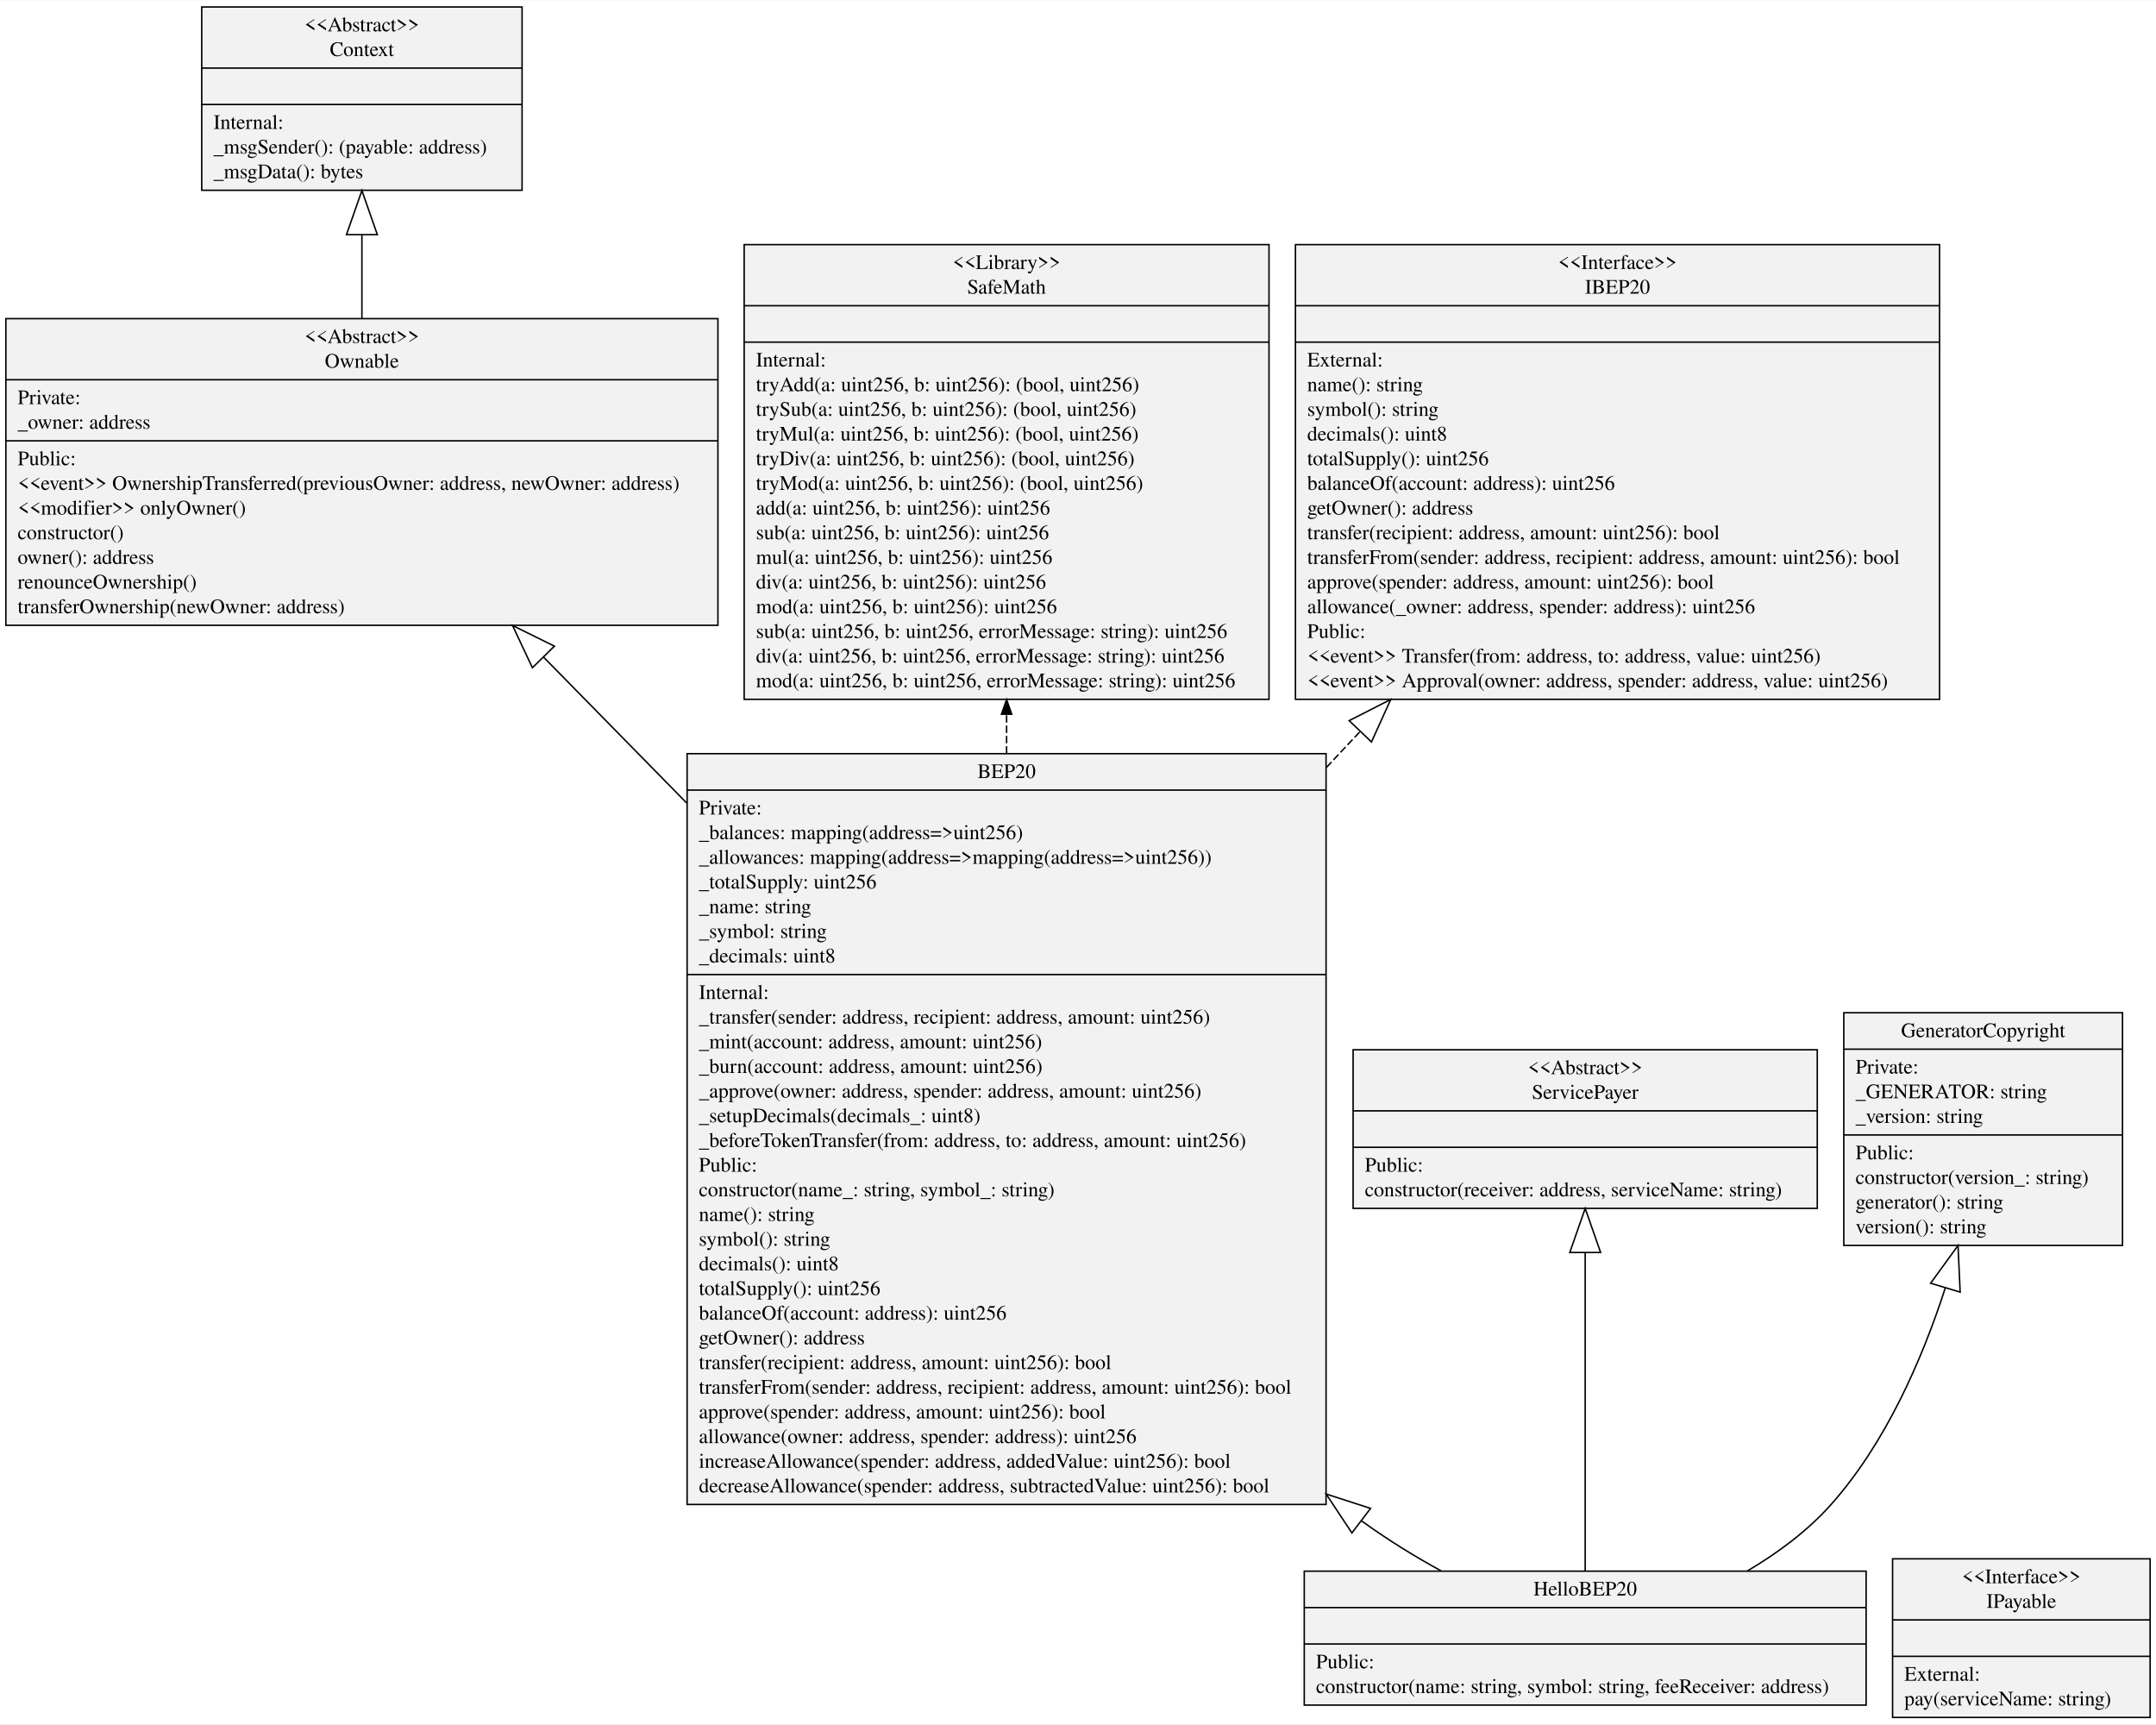
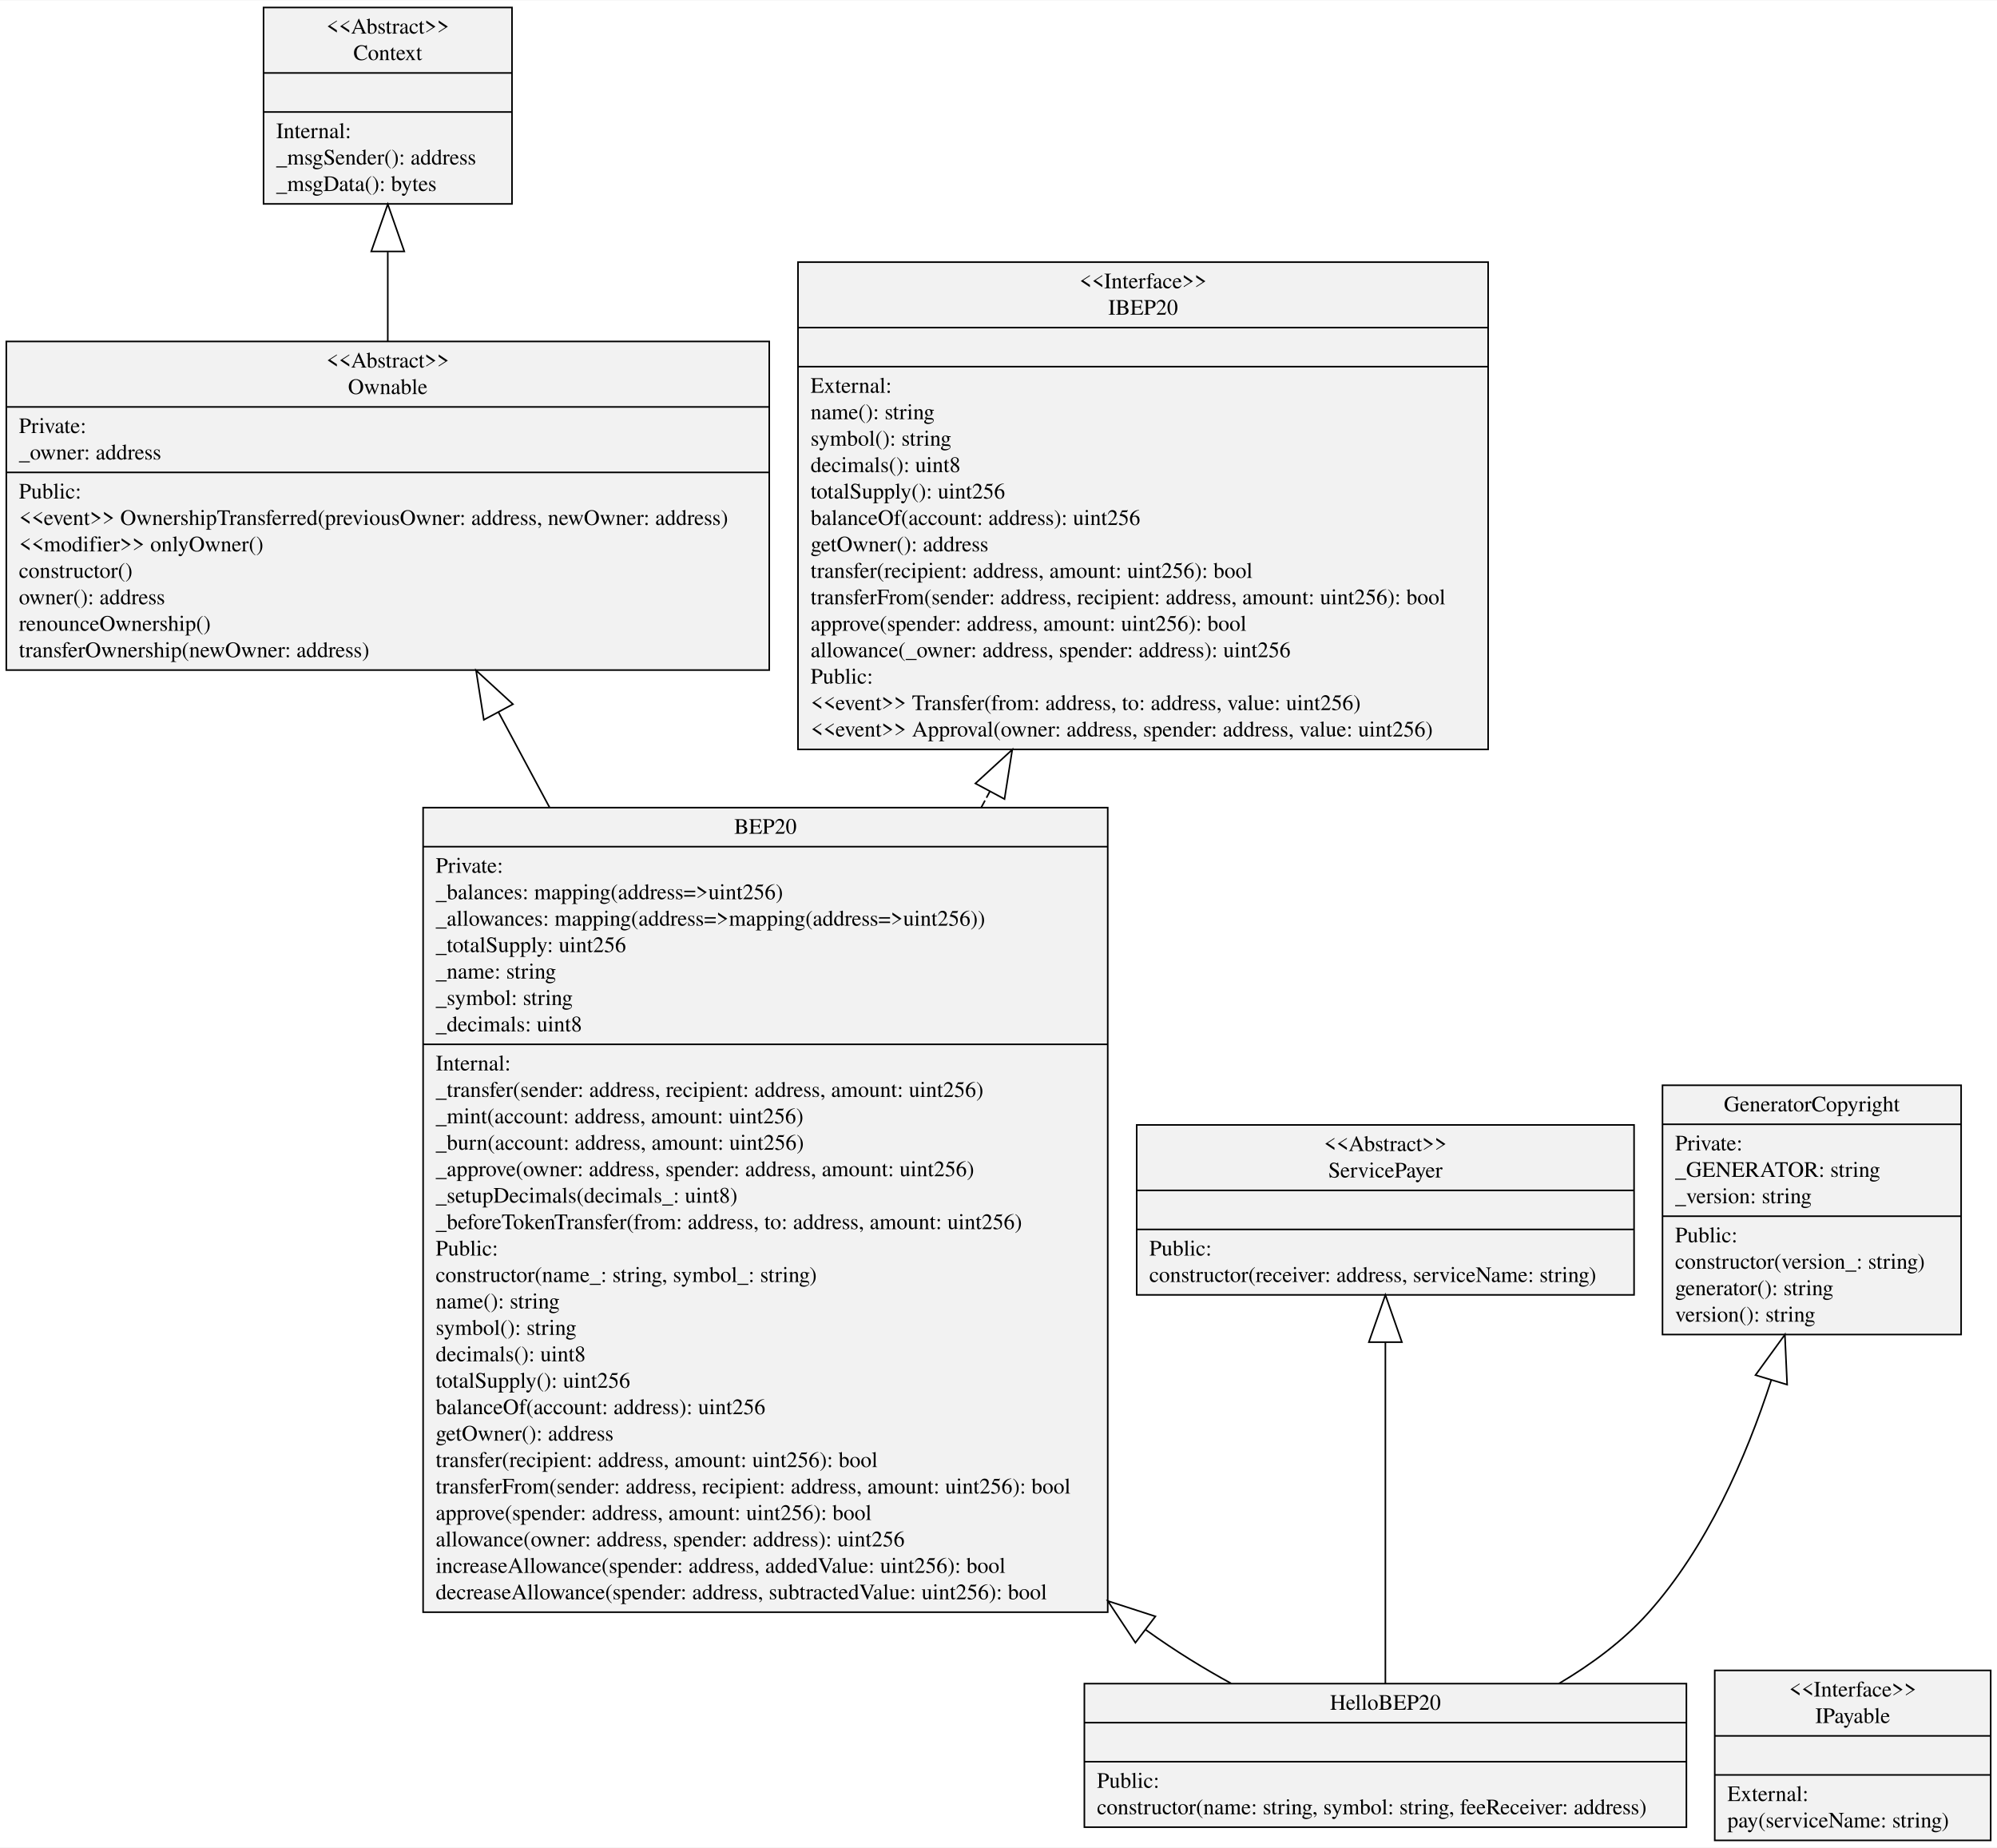
- <svg xmlns="http://www.w3.org/2000/svg" width="1468pt" height="1174pt" viewBox="0.00 0.00 1468.13 1173.60">
+ <svg xmlns="http://www.w3.org/2000/svg" width="1269pt" height="1174pt" viewBox="0.00 0.00 1269.13 1173.60">
  <g id="graph0" class="graph" transform="scale(1 1) rotate(0) translate(4 1169.6)">
-     <polygon fill="#ffffff" stroke="transparent" points="-4,4 -4,-1169.6 1464.126,-1169.6 1464.126,4 -4,4" />
+     <polygon fill="#ffffff" stroke="transparent" points="-4,4 -4,-1169.6 1265.126,-1169.6 1265.126,4 -4,4" />
    <g id="node1" class="node">
-       <polygon fill="#f2f2f2" stroke="#000000" points="133.365,-1040.3 133.365,-1165.1 351.509,-1165.1 351.509,-1040.3 133.365,-1040.3" />
+       <polygon fill="#f2f2f2" stroke="#000000" points="163.488,-1040.3 163.488,-1165.1 321.386,-1165.1 321.386,-1040.3 163.488,-1040.3" />
      <text text-anchor="middle" x="242.437" y="-1148.5" font-family="Times,serif" font-size="14.00" fill="#000000">&lt;&lt;Abstract&gt;&gt;</text>
      <text text-anchor="middle" x="242.437" y="-1131.7" font-family="Times,serif" font-size="14.00" fill="#000000">Context</text>
-       <polyline fill="none" stroke="#000000" points="133.365,-1123.5 351.509,-1123.5 " />
+       <polyline fill="none" stroke="#000000" points="163.488,-1123.5 321.386,-1123.5 " />
      <text text-anchor="middle" x="242.437" y="-1106.9" font-family="Times,serif" font-size="14.00" fill="#000000"> </text>
-       <polyline fill="none" stroke="#000000" points="133.365,-1098.7 351.509,-1098.7 " />
-       <text text-anchor="start" x="141.365" y="-1082.1" font-family="Times,serif" font-size="14.00" fill="#000000">Internal:</text>
-       <text text-anchor="start" x="141.365" y="-1065.3" font-family="Times,serif" font-size="14.00" fill="#000000">    _msgSender(): (payable: address)</text>
-       <text text-anchor="start" x="141.365" y="-1048.5" font-family="Times,serif" font-size="14.00" fill="#000000">    _msgData(): bytes</text>
+       <polyline fill="none" stroke="#000000" points="163.488,-1098.7 321.386,-1098.7 " />
+       <text text-anchor="start" x="171.488" y="-1082.1" font-family="Times,serif" font-size="14.00" fill="#000000">Internal:</text>
+       <text text-anchor="start" x="171.488" y="-1065.3" font-family="Times,serif" font-size="14.00" fill="#000000">    _msgSender(): address</text>
+       <text text-anchor="start" x="171.488" y="-1048.5" font-family="Times,serif" font-size="14.00" fill="#000000">    _msgData(): bytes</text>
    </g>
    <g id="node2" class="node">
      <polygon fill="#f2f2f2" stroke="#000000" points="0,-744.1 0,-952.9 484.874,-952.9 484.874,-744.1 0,-744.1" />
      <text text-anchor="middle" x="242.437" y="-936.3" font-family="Times,serif" font-size="14.00" fill="#000000">&lt;&lt;Abstract&gt;&gt;</text>
      <text text-anchor="middle" x="242.437" y="-919.5" font-family="Times,serif" font-size="14.00" fill="#000000">Ownable</text>
      <polyline fill="none" stroke="#000000" points="0,-911.3 484.874,-911.3 " />
      <text text-anchor="start" x="8" y="-894.7" font-family="Times,serif" font-size="14.00" fill="#000000">Private:</text>
      <text text-anchor="start" x="8" y="-877.9" font-family="Times,serif" font-size="14.00" fill="#000000">   _owner: address</text>
      <polyline fill="none" stroke="#000000" points="0,-869.7 484.874,-869.7 " />
      <text text-anchor="start" x="8" y="-853.1" font-family="Times,serif" font-size="14.00" fill="#000000">Public:</text>
      <text text-anchor="start" x="8" y="-836.3" font-family="Times,serif" font-size="14.00" fill="#000000">    &lt;&lt;event&gt;&gt; OwnershipTransferred(previousOwner: address, newOwner: address)</text>
      <text text-anchor="start" x="8" y="-819.5" font-family="Times,serif" font-size="14.00" fill="#000000">    &lt;&lt;modifier&gt;&gt; onlyOwner()</text>
      <text text-anchor="start" x="8" y="-802.7" font-family="Times,serif" font-size="14.00" fill="#000000">    constructor()</text>
      <text text-anchor="start" x="8" y="-785.9" font-family="Times,serif" font-size="14.00" fill="#000000">    owner(): address</text>
      <text text-anchor="start" x="8" y="-769.1" font-family="Times,serif" font-size="14.00" fill="#000000">    renounceOwnership()</text>
      <text text-anchor="start" x="8" y="-752.3" font-family="Times,serif" font-size="14.00" fill="#000000">    transferOwnership(newOwner: address)</text>
    </g>
    <g id="edge1" class="edge">
      <path fill="none" stroke="#000000" d="M242.437,-952.993C242.437,-971.827 242.437,-991.344 242.437,-1009.819" />
      <polygon fill="none" stroke="#000000" points="231.937,-1010.104 242.437,-1040.103 252.937,-1010.104 231.937,-1010.104" />
    </g>
    <g id="node3" class="node">
-       <polygon fill="#f2f2f2" stroke="#000000" points="502.741,-693.7 502.741,-1003.3 860.133,-1003.3 860.133,-693.7 502.741,-693.7" />
-       <text text-anchor="middle" x="681.437" y="-986.7" font-family="Times,serif" font-size="14.00" fill="#000000">&lt;&lt;Library&gt;&gt;</text>
-       <text text-anchor="middle" x="681.437" y="-969.9" font-family="Times,serif" font-size="14.00" fill="#000000">SafeMath</text>
-       <polyline fill="none" stroke="#000000" points="502.741,-961.7 860.133,-961.7 " />
-       <text text-anchor="middle" x="681.437" y="-945.1" font-family="Times,serif" font-size="14.00" fill="#000000"> </text>
-       <polyline fill="none" stroke="#000000" points="502.741,-936.9 860.133,-936.9 " />
-       <text text-anchor="start" x="510.741" y="-920.3" font-family="Times,serif" font-size="14.00" fill="#000000">Internal:</text>
-       <text text-anchor="start" x="510.741" y="-903.5" font-family="Times,serif" font-size="14.00" fill="#000000">    tryAdd(a: uint256, b: uint256): (bool, uint256)</text>
-       <text text-anchor="start" x="510.741" y="-886.7" font-family="Times,serif" font-size="14.00" fill="#000000">    trySub(a: uint256, b: uint256): (bool, uint256)</text>
-       <text text-anchor="start" x="510.741" y="-869.9" font-family="Times,serif" font-size="14.00" fill="#000000">    tryMul(a: uint256, b: uint256): (bool, uint256)</text>
-       <text text-anchor="start" x="510.741" y="-853.1" font-family="Times,serif" font-size="14.00" fill="#000000">    tryDiv(a: uint256, b: uint256): (bool, uint256)</text>
-       <text text-anchor="start" x="510.741" y="-836.3" font-family="Times,serif" font-size="14.00" fill="#000000">    tryMod(a: uint256, b: uint256): (bool, uint256)</text>
-       <text text-anchor="start" x="510.741" y="-819.5" font-family="Times,serif" font-size="14.00" fill="#000000">    add(a: uint256, b: uint256): uint256</text>
-       <text text-anchor="start" x="510.741" y="-802.7" font-family="Times,serif" font-size="14.00" fill="#000000">    sub(a: uint256, b: uint256): uint256</text>
-       <text text-anchor="start" x="510.741" y="-785.9" font-family="Times,serif" font-size="14.00" fill="#000000">    mul(a: uint256, b: uint256): uint256</text>
-       <text text-anchor="start" x="510.741" y="-769.1" font-family="Times,serif" font-size="14.00" fill="#000000">    div(a: uint256, b: uint256): uint256</text>
-       <text text-anchor="start" x="510.741" y="-752.3" font-family="Times,serif" font-size="14.00" fill="#000000">    mod(a: uint256, b: uint256): uint256</text>
-       <text text-anchor="start" x="510.741" y="-735.5" font-family="Times,serif" font-size="14.00" fill="#000000">    sub(a: uint256, b: uint256, errorMessage: string): uint256</text>
-       <text text-anchor="start" x="510.741" y="-718.7" font-family="Times,serif" font-size="14.00" fill="#000000">    div(a: uint256, b: uint256, errorMessage: string): uint256</text>
-       <text text-anchor="start" x="510.741" y="-701.9" font-family="Times,serif" font-size="14.00" fill="#000000">    mod(a: uint256, b: uint256, errorMessage: string): uint256</text>
+       <polygon fill="#f2f2f2" stroke="#000000" points="503.137,-693.7 503.137,-1003.3 941.737,-1003.3 941.737,-693.7 503.137,-693.7" />
+       <text text-anchor="middle" x="722.437" y="-986.7" font-family="Times,serif" font-size="14.00" fill="#000000">&lt;&lt;Interface&gt;&gt;</text>
+       <text text-anchor="middle" x="722.437" y="-969.9" font-family="Times,serif" font-size="14.00" fill="#000000">IBEP20</text>
+       <polyline fill="none" stroke="#000000" points="503.137,-961.7 941.737,-961.7 " />
+       <text text-anchor="middle" x="722.437" y="-945.1" font-family="Times,serif" font-size="14.00" fill="#000000"> </text>
+       <polyline fill="none" stroke="#000000" points="503.137,-936.9 941.737,-936.9 " />
+       <text text-anchor="start" x="511.137" y="-920.3" font-family="Times,serif" font-size="14.00" fill="#000000">External:</text>
+       <text text-anchor="start" x="511.137" y="-903.5" font-family="Times,serif" font-size="14.00" fill="#000000">     name(): string</text>
+       <text text-anchor="start" x="511.137" y="-886.7" font-family="Times,serif" font-size="14.00" fill="#000000">     symbol(): string</text>
+       <text text-anchor="start" x="511.137" y="-869.9" font-family="Times,serif" font-size="14.00" fill="#000000">     decimals(): uint8</text>
+       <text text-anchor="start" x="511.137" y="-853.1" font-family="Times,serif" font-size="14.00" fill="#000000">     totalSupply(): uint256</text>
+       <text text-anchor="start" x="511.137" y="-836.3" font-family="Times,serif" font-size="14.00" fill="#000000">     balanceOf(account: address): uint256</text>
+       <text text-anchor="start" x="511.137" y="-819.5" font-family="Times,serif" font-size="14.00" fill="#000000">     getOwner(): address</text>
+       <text text-anchor="start" x="511.137" y="-802.7" font-family="Times,serif" font-size="14.00" fill="#000000">     transfer(recipient: address, amount: uint256): bool</text>
+       <text text-anchor="start" x="511.137" y="-785.9" font-family="Times,serif" font-size="14.00" fill="#000000">     transferFrom(sender: address, recipient: address, amount: uint256): bool</text>
+       <text text-anchor="start" x="511.137" y="-769.1" font-family="Times,serif" font-size="14.00" fill="#000000">     approve(spender: address, amount: uint256): bool</text>
+       <text text-anchor="start" x="511.137" y="-752.3" font-family="Times,serif" font-size="14.00" fill="#000000">     allowance(_owner: address, spender: address): uint256</text>
+       <text text-anchor="start" x="511.137" y="-735.5" font-family="Times,serif" font-size="14.00" fill="#000000">Public:</text>
+       <text text-anchor="start" x="511.137" y="-718.7" font-family="Times,serif" font-size="14.00" fill="#000000">    &lt;&lt;event&gt;&gt; Transfer(from: address, to: address, value: uint256)</text>
+       <text text-anchor="start" x="511.137" y="-701.9" font-family="Times,serif" font-size="14.00" fill="#000000">    &lt;&lt;event&gt;&gt; Approval(owner: address, spender: address, value: uint256)</text>
    </g>
    <g id="node4" class="node">
-       <polygon fill="#f2f2f2" stroke="#000000" points="878.137,-693.7 878.137,-1003.3 1316.737,-1003.3 1316.737,-693.7 878.137,-693.7" />
-       <text text-anchor="middle" x="1097.437" y="-986.7" font-family="Times,serif" font-size="14.00" fill="#000000">&lt;&lt;Interface&gt;&gt;</text>
-       <text text-anchor="middle" x="1097.437" y="-969.9" font-family="Times,serif" font-size="14.00" fill="#000000">IBEP20</text>
-       <polyline fill="none" stroke="#000000" points="878.137,-961.7 1316.737,-961.7 " />
-       <text text-anchor="middle" x="1097.437" y="-945.1" font-family="Times,serif" font-size="14.00" fill="#000000"> </text>
-       <polyline fill="none" stroke="#000000" points="878.137,-936.9 1316.737,-936.9 " />
-       <text text-anchor="start" x="886.137" y="-920.3" font-family="Times,serif" font-size="14.00" fill="#000000">External:</text>
-       <text text-anchor="start" x="886.137" y="-903.5" font-family="Times,serif" font-size="14.00" fill="#000000">     name(): string</text>
-       <text text-anchor="start" x="886.137" y="-886.7" font-family="Times,serif" font-size="14.00" fill="#000000">     symbol(): string</text>
-       <text text-anchor="start" x="886.137" y="-869.9" font-family="Times,serif" font-size="14.00" fill="#000000">     decimals(): uint8</text>
-       <text text-anchor="start" x="886.137" y="-853.1" font-family="Times,serif" font-size="14.00" fill="#000000">     totalSupply(): uint256</text>
-       <text text-anchor="start" x="886.137" y="-836.3" font-family="Times,serif" font-size="14.00" fill="#000000">     balanceOf(account: address): uint256</text>
-       <text text-anchor="start" x="886.137" y="-819.5" font-family="Times,serif" font-size="14.00" fill="#000000">     getOwner(): address</text>
-       <text text-anchor="start" x="886.137" y="-802.7" font-family="Times,serif" font-size="14.00" fill="#000000">     transfer(recipient: address, amount: uint256): bool</text>
-       <text text-anchor="start" x="886.137" y="-785.9" font-family="Times,serif" font-size="14.00" fill="#000000">     transferFrom(sender: address, recipient: address, amount: uint256): bool</text>
-       <text text-anchor="start" x="886.137" y="-769.1" font-family="Times,serif" font-size="14.00" fill="#000000">     approve(spender: address, amount: uint256): bool</text>
-       <text text-anchor="start" x="886.137" y="-752.3" font-family="Times,serif" font-size="14.00" fill="#000000">     allowance(_owner: address, spender: address): uint256</text>
-       <text text-anchor="start" x="886.137" y="-735.5" font-family="Times,serif" font-size="14.00" fill="#000000">Public:</text>
-       <text text-anchor="start" x="886.137" y="-718.7" font-family="Times,serif" font-size="14.00" fill="#000000">    &lt;&lt;event&gt;&gt; Transfer(from: address, to: address, value: uint256)</text>
-       <text text-anchor="start" x="886.137" y="-701.9" font-family="Times,serif" font-size="14.00" fill="#000000">    &lt;&lt;event&gt;&gt; Approval(owner: address, spender: address, value: uint256)</text>
+       <polygon fill="#f2f2f2" stroke="#000000" points="264.887,-145.5 264.887,-656.7 699.987,-656.7 699.987,-145.5 264.887,-145.5" />
+       <text text-anchor="middle" x="482.437" y="-640.1" font-family="Times,serif" font-size="14.00" fill="#000000">BEP20</text>
+       <polyline fill="none" stroke="#000000" points="264.887,-631.9 699.987,-631.9 " />
+       <text text-anchor="start" x="272.887" y="-615.3" font-family="Times,serif" font-size="14.00" fill="#000000">Private:</text>
+       <text text-anchor="start" x="272.887" y="-598.5" font-family="Times,serif" font-size="14.00" fill="#000000">   _balances: mapping(address=&gt;uint256)</text>
+       <text text-anchor="start" x="272.887" y="-581.7" font-family="Times,serif" font-size="14.00" fill="#000000">   _allowances: mapping(address=&gt;mapping(address=&gt;uint256))</text>
+       <text text-anchor="start" x="272.887" y="-564.9" font-family="Times,serif" font-size="14.00" fill="#000000">   _totalSupply: uint256</text>
+       <text text-anchor="start" x="272.887" y="-548.1" font-family="Times,serif" font-size="14.00" fill="#000000">   _name: string</text>
+       <text text-anchor="start" x="272.887" y="-531.3" font-family="Times,serif" font-size="14.00" fill="#000000">   _symbol: string</text>
+       <text text-anchor="start" x="272.887" y="-514.5" font-family="Times,serif" font-size="14.00" fill="#000000">   _decimals: uint8</text>
+       <polyline fill="none" stroke="#000000" points="264.887,-506.3 699.987,-506.3 " />
+       <text text-anchor="start" x="272.887" y="-489.7" font-family="Times,serif" font-size="14.00" fill="#000000">Internal:</text>
+       <text text-anchor="start" x="272.887" y="-472.9" font-family="Times,serif" font-size="14.00" fill="#000000">    _transfer(sender: address, recipient: address, amount: uint256)</text>
+       <text text-anchor="start" x="272.887" y="-456.1" font-family="Times,serif" font-size="14.00" fill="#000000">    _mint(account: address, amount: uint256)</text>
+       <text text-anchor="start" x="272.887" y="-439.3" font-family="Times,serif" font-size="14.00" fill="#000000">    _burn(account: address, amount: uint256)</text>
+       <text text-anchor="start" x="272.887" y="-422.5" font-family="Times,serif" font-size="14.00" fill="#000000">    _approve(owner: address, spender: address, amount: uint256)</text>
+       <text text-anchor="start" x="272.887" y="-405.7" font-family="Times,serif" font-size="14.00" fill="#000000">    _setupDecimals(decimals_: uint8)</text>
+       <text text-anchor="start" x="272.887" y="-388.9" font-family="Times,serif" font-size="14.00" fill="#000000">    _beforeTokenTransfer(from: address, to: address, amount: uint256)</text>
+       <text text-anchor="start" x="272.887" y="-372.1" font-family="Times,serif" font-size="14.00" fill="#000000">Public:</text>
+       <text text-anchor="start" x="272.887" y="-355.3" font-family="Times,serif" font-size="14.00" fill="#000000">    constructor(name_: string, symbol_: string)</text>
+       <text text-anchor="start" x="272.887" y="-338.5" font-family="Times,serif" font-size="14.00" fill="#000000">    name(): string</text>
+       <text text-anchor="start" x="272.887" y="-321.7" font-family="Times,serif" font-size="14.00" fill="#000000">    symbol(): string</text>
+       <text text-anchor="start" x="272.887" y="-304.9" font-family="Times,serif" font-size="14.00" fill="#000000">    decimals(): uint8</text>
+       <text text-anchor="start" x="272.887" y="-288.1" font-family="Times,serif" font-size="14.00" fill="#000000">    totalSupply(): uint256</text>
+       <text text-anchor="start" x="272.887" y="-271.3" font-family="Times,serif" font-size="14.00" fill="#000000">    balanceOf(account: address): uint256</text>
+       <text text-anchor="start" x="272.887" y="-254.5" font-family="Times,serif" font-size="14.00" fill="#000000">    getOwner(): address</text>
+       <text text-anchor="start" x="272.887" y="-237.7" font-family="Times,serif" font-size="14.00" fill="#000000">    transfer(recipient: address, amount: uint256): bool</text>
+       <text text-anchor="start" x="272.887" y="-220.9" font-family="Times,serif" font-size="14.00" fill="#000000">    transferFrom(sender: address, recipient: address, amount: uint256): bool</text>
+       <text text-anchor="start" x="272.887" y="-204.1" font-family="Times,serif" font-size="14.00" fill="#000000">    approve(spender: address, amount: uint256): bool</text>
+       <text text-anchor="start" x="272.887" y="-187.3" font-family="Times,serif" font-size="14.00" fill="#000000">    allowance(owner: address, spender: address): uint256</text>
+       <text text-anchor="start" x="272.887" y="-170.5" font-family="Times,serif" font-size="14.00" fill="#000000">    increaseAllowance(spender: address, addedValue: uint256): bool</text>
+       <text text-anchor="start" x="272.887" y="-153.7" font-family="Times,serif" font-size="14.00" fill="#000000">    decreaseAllowance(spender: address, subtractedValue: uint256): bool</text>
+     </g>
+     <g id="edge2" class="edge">
+       <path fill="none" stroke="#000000" d="M345.263,-656.815C334.094,-677.636 323.127,-698.08 312.762,-717.403" />
+       <polygon fill="none" stroke="#000000" points="303.477,-712.5 298.548,-743.9 321.982,-722.427 303.477,-712.5" />
+     </g>
+     <g id="edge3" class="edge">
+       <path fill="none" stroke="#000000" stroke-dasharray="5,2" d="M619.611,-656.815C621.434,-660.214 623.252,-663.602 625.063,-666.978" />
+       <polygon fill="none" stroke="#000000" points="615.878,-672.069 639.312,-693.542 634.384,-662.142 615.878,-672.069" />
    </g>
    <g id="node5" class="node">
-       <polygon fill="#f2f2f2" stroke="#000000" points="463.887,-145.5 463.887,-656.7 898.987,-656.7 898.987,-145.5 463.887,-145.5" />
-       <text text-anchor="middle" x="681.437" y="-640.1" font-family="Times,serif" font-size="14.00" fill="#000000">BEP20</text>
-       <polyline fill="none" stroke="#000000" points="463.887,-631.9 898.987,-631.9 " />
-       <text text-anchor="start" x="471.887" y="-615.3" font-family="Times,serif" font-size="14.00" fill="#000000">Private:</text>
-       <text text-anchor="start" x="471.887" y="-598.5" font-family="Times,serif" font-size="14.00" fill="#000000">   _balances: mapping(address=&gt;uint256)</text>
-       <text text-anchor="start" x="471.887" y="-581.7" font-family="Times,serif" font-size="14.00" fill="#000000">   _allowances: mapping(address=&gt;mapping(address=&gt;uint256))</text>
-       <text text-anchor="start" x="471.887" y="-564.9" font-family="Times,serif" font-size="14.00" fill="#000000">   _totalSupply: uint256</text>
-       <text text-anchor="start" x="471.887" y="-548.1" font-family="Times,serif" font-size="14.00" fill="#000000">   _name: string</text>
-       <text text-anchor="start" x="471.887" y="-531.3" font-family="Times,serif" font-size="14.00" fill="#000000">   _symbol: string</text>
-       <text text-anchor="start" x="471.887" y="-514.5" font-family="Times,serif" font-size="14.00" fill="#000000">   _decimals: uint8</text>
-       <polyline fill="none" stroke="#000000" points="463.887,-506.3 898.987,-506.3 " />
-       <text text-anchor="start" x="471.887" y="-489.7" font-family="Times,serif" font-size="14.00" fill="#000000">Internal:</text>
-       <text text-anchor="start" x="471.887" y="-472.9" font-family="Times,serif" font-size="14.00" fill="#000000">    _transfer(sender: address, recipient: address, amount: uint256)</text>
-       <text text-anchor="start" x="471.887" y="-456.1" font-family="Times,serif" font-size="14.00" fill="#000000">    _mint(account: address, amount: uint256)</text>
-       <text text-anchor="start" x="471.887" y="-439.3" font-family="Times,serif" font-size="14.00" fill="#000000">    _burn(account: address, amount: uint256)</text>
-       <text text-anchor="start" x="471.887" y="-422.5" font-family="Times,serif" font-size="14.00" fill="#000000">    _approve(owner: address, spender: address, amount: uint256)</text>
-       <text text-anchor="start" x="471.887" y="-405.7" font-family="Times,serif" font-size="14.00" fill="#000000">    _setupDecimals(decimals_: uint8)</text>
-       <text text-anchor="start" x="471.887" y="-388.9" font-family="Times,serif" font-size="14.00" fill="#000000">    _beforeTokenTransfer(from: address, to: address, amount: uint256)</text>
-       <text text-anchor="start" x="471.887" y="-372.1" font-family="Times,serif" font-size="14.00" fill="#000000">Public:</text>
-       <text text-anchor="start" x="471.887" y="-355.3" font-family="Times,serif" font-size="14.00" fill="#000000">    constructor(name_: string, symbol_: string)</text>
-       <text text-anchor="start" x="471.887" y="-338.5" font-family="Times,serif" font-size="14.00" fill="#000000">    name(): string</text>
-       <text text-anchor="start" x="471.887" y="-321.7" font-family="Times,serif" font-size="14.00" fill="#000000">    symbol(): string</text>
-       <text text-anchor="start" x="471.887" y="-304.9" font-family="Times,serif" font-size="14.00" fill="#000000">    decimals(): uint8</text>
-       <text text-anchor="start" x="471.887" y="-288.1" font-family="Times,serif" font-size="14.00" fill="#000000">    totalSupply(): uint256</text>
-       <text text-anchor="start" x="471.887" y="-271.3" font-family="Times,serif" font-size="14.00" fill="#000000">    balanceOf(account: address): uint256</text>
-       <text text-anchor="start" x="471.887" y="-254.5" font-family="Times,serif" font-size="14.00" fill="#000000">    getOwner(): address</text>
-       <text text-anchor="start" x="471.887" y="-237.7" font-family="Times,serif" font-size="14.00" fill="#000000">    transfer(recipient: address, amount: uint256): bool</text>
-       <text text-anchor="start" x="471.887" y="-220.9" font-family="Times,serif" font-size="14.00" fill="#000000">    transferFrom(sender: address, recipient: address, amount: uint256): bool</text>
-       <text text-anchor="start" x="471.887" y="-204.1" font-family="Times,serif" font-size="14.00" fill="#000000">    approve(spender: address, amount: uint256): bool</text>
-       <text text-anchor="start" x="471.887" y="-187.3" font-family="Times,serif" font-size="14.00" fill="#000000">    allowance(owner: address, spender: address): uint256</text>
-       <text text-anchor="start" x="471.887" y="-170.5" font-family="Times,serif" font-size="14.00" fill="#000000">    increaseAllowance(spender: address, addedValue: uint256): bool</text>
-       <text text-anchor="start" x="471.887" y="-153.7" font-family="Times,serif" font-size="14.00" fill="#000000">    decreaseAllowance(spender: address, subtractedValue: uint256): bool</text>
+       <polygon fill="#f2f2f2" stroke="#000000" points="1085.748,-.5 1085.748,-108.5 1261.126,-108.5 1261.126,-.5 1085.748,-.5" />
+       <text text-anchor="middle" x="1173.437" y="-91.9" font-family="Times,serif" font-size="14.00" fill="#000000">&lt;&lt;Interface&gt;&gt;</text>
+       <text text-anchor="middle" x="1173.437" y="-75.1" font-family="Times,serif" font-size="14.00" fill="#000000">IPayable</text>
+       <polyline fill="none" stroke="#000000" points="1085.748,-66.9 1261.126,-66.9 " />
+       <text text-anchor="middle" x="1173.437" y="-50.3" font-family="Times,serif" font-size="14.00" fill="#000000"> </text>
+       <polyline fill="none" stroke="#000000" points="1085.748,-42.1 1261.126,-42.1 " />
+       <text text-anchor="start" x="1093.748" y="-25.5" font-family="Times,serif" font-size="14.00" fill="#000000">External:</text>
+       <text text-anchor="start" x="1093.748" y="-8.7" font-family="Times,serif" font-size="14.00" fill="#000000">     pay(serviceName: string)</text>
    </g>
-     <g id="edge2" class="edge">
-       <path fill="none" stroke="#000000" d="M463.866,-622.834C430.307,-657.036 396.687,-691.299 366.145,-722.425" />
-       <polygon fill="none" stroke="#000000" points="358.532,-715.192 345.015,-743.959 373.521,-729.9 358.532,-715.192" />
+     <g id="node6" class="node">
+       <polygon fill="#f2f2f2" stroke="#000000" points="718.397,-347.1 718.397,-455.1 1034.477,-455.1 1034.477,-347.1 718.397,-347.1" />
+       <text text-anchor="middle" x="876.437" y="-438.5" font-family="Times,serif" font-size="14.00" fill="#000000">&lt;&lt;Abstract&gt;&gt;</text>
+       <text text-anchor="middle" x="876.437" y="-421.7" font-family="Times,serif" font-size="14.00" fill="#000000">ServicePayer</text>
+       <polyline fill="none" stroke="#000000" points="718.397,-413.5 1034.477,-413.5 " />
+       <text text-anchor="middle" x="876.437" y="-396.9" font-family="Times,serif" font-size="14.00" fill="#000000"> </text>
+       <polyline fill="none" stroke="#000000" points="718.397,-388.7 1034.477,-388.7 " />
+       <text text-anchor="start" x="726.397" y="-372.1" font-family="Times,serif" font-size="14.00" fill="#000000">Public:</text>
+       <text text-anchor="start" x="726.397" y="-355.3" font-family="Times,serif" font-size="14.00" fill="#000000">    constructor(receiver: address, serviceName: string)</text>
+     </g>
+     <g id="node7" class="node">
+       <polygon fill="#f2f2f2" stroke="#000000" points="1052.545,-321.9 1052.545,-480.3 1242.329,-480.3 1242.329,-321.9 1052.545,-321.9" />
+       <text text-anchor="middle" x="1147.437" y="-463.7" font-family="Times,serif" font-size="14.00" fill="#000000">GeneratorCopyright</text>
+       <polyline fill="none" stroke="#000000" points="1052.545,-455.5 1242.329,-455.5 " />
+       <text text-anchor="start" x="1060.545" y="-438.9" font-family="Times,serif" font-size="14.00" fill="#000000">Private:</text>
+       <text text-anchor="start" x="1060.545" y="-422.1" font-family="Times,serif" font-size="14.00" fill="#000000">   _GENERATOR: string</text>
+       <text text-anchor="start" x="1060.545" y="-405.3" font-family="Times,serif" font-size="14.00" fill="#000000">   _version: string</text>
+       <polyline fill="none" stroke="#000000" points="1052.545,-397.1 1242.329,-397.1 " />
+       <text text-anchor="start" x="1060.545" y="-380.5" font-family="Times,serif" font-size="14.00" fill="#000000">Public:</text>
+       <text text-anchor="start" x="1060.545" y="-363.7" font-family="Times,serif" font-size="14.00" fill="#000000">    constructor(version_: string)</text>
+       <text text-anchor="start" x="1060.545" y="-346.9" font-family="Times,serif" font-size="14.00" fill="#000000">    generator(): string</text>
+       <text text-anchor="start" x="1060.545" y="-330.1" font-family="Times,serif" font-size="14.00" fill="#000000">    version(): string</text>
+     </g>
+     <g id="node8" class="node">
+       <polygon fill="#f2f2f2" stroke="#000000" points="685.136,-8.9 685.136,-100.1 1067.738,-100.1 1067.738,-8.9 685.136,-8.9" />
+       <text text-anchor="middle" x="876.437" y="-83.5" font-family="Times,serif" font-size="14.00" fill="#000000">HelloBEP20</text>
+       <polyline fill="none" stroke="#000000" points="685.136,-75.3 1067.738,-75.3 " />
+       <text text-anchor="middle" x="876.437" y="-58.7" font-family="Times,serif" font-size="14.00" fill="#000000"> </text>
+       <polyline fill="none" stroke="#000000" points="685.136,-50.5 1067.738,-50.5 " />
+       <text text-anchor="start" x="693.136" y="-33.9" font-family="Times,serif" font-size="14.00" fill="#000000">Public:</text>
+       <text text-anchor="start" x="693.136" y="-17.1" font-family="Times,serif" font-size="14.00" fill="#000000">    constructor(name: string, symbol: string, feeReceiver: address)</text>
    </g>
    <g id="edge4" class="edge">
-       <path fill="none" stroke="#000000" stroke-dasharray="5,2" d="M681.437,-656.815C681.437,-665.749 681.437,-674.613 681.437,-683.349" />
-       <polygon fill="#000000" stroke="#000000" points="677.937,-683.542 681.437,-693.542 684.937,-683.542 677.937,-683.542" />
-     </g>
-     <g id="edge3" class="edge">
-       <path fill="none" stroke="#000000" stroke-dasharray="5,2" d="M899.257,-647.357C902.331,-650.664 905.392,-653.947 908.437,-657.2 912.973,-662.047 917.588,-666.945 922.26,-671.875" />
-       <polygon fill="none" stroke="#000000" points="914.719,-679.182 943.033,-693.624 929.905,-664.677 914.719,-679.182" />
-     </g>
-     <g id="node6" class="node">
-       <polygon fill="#f2f2f2" stroke="#000000" points="1284.748,-.5 1284.748,-108.5 1460.126,-108.5 1460.126,-.5 1284.748,-.5" />
-       <text text-anchor="middle" x="1372.437" y="-91.9" font-family="Times,serif" font-size="14.00" fill="#000000">&lt;&lt;Interface&gt;&gt;</text>
-       <text text-anchor="middle" x="1372.437" y="-75.1" font-family="Times,serif" font-size="14.00" fill="#000000">IPayable</text>
-       <polyline fill="none" stroke="#000000" points="1284.748,-66.9 1460.126,-66.9 " />
-       <text text-anchor="middle" x="1372.437" y="-50.3" font-family="Times,serif" font-size="14.00" fill="#000000"> </text>
-       <polyline fill="none" stroke="#000000" points="1284.748,-42.1 1460.126,-42.1 " />
-       <text text-anchor="start" x="1292.748" y="-25.5" font-family="Times,serif" font-size="14.00" fill="#000000">External:</text>
-       <text text-anchor="start" x="1292.748" y="-8.7" font-family="Times,serif" font-size="14.00" fill="#000000">     pay(serviceName: string)</text>
-     </g>
-     <g id="node7" class="node">
-       <polygon fill="#f2f2f2" stroke="#000000" points="917.397,-347.1 917.397,-455.1 1233.477,-455.1 1233.477,-347.1 917.397,-347.1" />
-       <text text-anchor="middle" x="1075.437" y="-438.5" font-family="Times,serif" font-size="14.00" fill="#000000">&lt;&lt;Abstract&gt;&gt;</text>
-       <text text-anchor="middle" x="1075.437" y="-421.7" font-family="Times,serif" font-size="14.00" fill="#000000">ServicePayer</text>
-       <polyline fill="none" stroke="#000000" points="917.397,-413.5 1233.477,-413.5 " />
-       <text text-anchor="middle" x="1075.437" y="-396.9" font-family="Times,serif" font-size="14.00" fill="#000000"> </text>
-       <polyline fill="none" stroke="#000000" points="917.397,-388.7 1233.477,-388.7 " />
-       <text text-anchor="start" x="925.397" y="-372.1" font-family="Times,serif" font-size="14.00" fill="#000000">Public:</text>
-       <text text-anchor="start" x="925.397" y="-355.3" font-family="Times,serif" font-size="14.00" fill="#000000">    constructor(receiver: address, serviceName: string)</text>
-     </g>
-     <g id="node8" class="node">
-       <polygon fill="#f2f2f2" stroke="#000000" points="1251.545,-321.9 1251.545,-480.3 1441.329,-480.3 1441.329,-321.9 1251.545,-321.9" />
-       <text text-anchor="middle" x="1346.437" y="-463.7" font-family="Times,serif" font-size="14.00" fill="#000000">GeneratorCopyright</text>
-       <polyline fill="none" stroke="#000000" points="1251.545,-455.5 1441.329,-455.5 " />
-       <text text-anchor="start" x="1259.545" y="-438.9" font-family="Times,serif" font-size="14.00" fill="#000000">Private:</text>
-       <text text-anchor="start" x="1259.545" y="-422.1" font-family="Times,serif" font-size="14.00" fill="#000000">   _GENERATOR: string</text>
-       <text text-anchor="start" x="1259.545" y="-405.3" font-family="Times,serif" font-size="14.00" fill="#000000">   _version: string</text>
-       <polyline fill="none" stroke="#000000" points="1251.545,-397.1 1441.329,-397.1 " />
-       <text text-anchor="start" x="1259.545" y="-380.5" font-family="Times,serif" font-size="14.00" fill="#000000">Public:</text>
-       <text text-anchor="start" x="1259.545" y="-363.7" font-family="Times,serif" font-size="14.00" fill="#000000">    constructor(version_: string)</text>
-       <text text-anchor="start" x="1259.545" y="-346.9" font-family="Times,serif" font-size="14.00" fill="#000000">    generator(): string</text>
-       <text text-anchor="start" x="1259.545" y="-330.1" font-family="Times,serif" font-size="14.00" fill="#000000">    version(): string</text>
-     </g>
-     <g id="node9" class="node">
-       <polygon fill="#f2f2f2" stroke="#000000" points="884.136,-8.9 884.136,-100.1 1266.738,-100.1 1266.738,-8.9 884.136,-8.9" />
-       <text text-anchor="middle" x="1075.437" y="-83.5" font-family="Times,serif" font-size="14.00" fill="#000000">HelloBEP20</text>
-       <polyline fill="none" stroke="#000000" points="884.136,-75.3 1266.738,-75.3 " />
-       <text text-anchor="middle" x="1075.437" y="-58.7" font-family="Times,serif" font-size="14.00" fill="#000000"> </text>
-       <polyline fill="none" stroke="#000000" points="884.136,-50.5 1266.738,-50.5 " />
-       <text text-anchor="start" x="892.136" y="-33.9" font-family="Times,serif" font-size="14.00" fill="#000000">Public:</text>
-       <text text-anchor="start" x="892.136" y="-17.1" font-family="Times,serif" font-size="14.00" fill="#000000">    constructor(name: string, symbol: string, feeReceiver: address)</text>
+       <path fill="none" stroke="#000000" d="M778.34,-100.267C761.296,-109.635 743.827,-120.15 724.007,-134.405" />
+       <polygon fill="none" stroke="#000000" points="717.574,-126.106 700.04,-152.617 730.279,-142.827 717.574,-126.106" />
    </g>
    <g id="edge5" class="edge">
-       <path fill="none" stroke="#000000" d="M977.34,-100.267C960.296,-109.635 942.827,-120.15 923.007,-134.405" />
-       <polygon fill="none" stroke="#000000" points="916.574,-126.106 899.04,-152.617 929.279,-142.827 916.574,-126.106" />
+       <path fill="none" stroke="#000000" d="M876.437,-100.168C876.437,-155.154 876.437,-248.607 876.437,-316.812" />
+       <polygon fill="none" stroke="#000000" points="865.937,-317.064 876.437,-347.064 886.937,-317.064 865.937,-317.064" />
    </g>
    <g id="edge6" class="edge">
-       <path fill="none" stroke="#000000" d="M1075.437,-100.168C1075.437,-155.154 1075.437,-248.607 1075.437,-316.812" />
-       <polygon fill="none" stroke="#000000" points="1064.937,-317.064 1075.437,-347.064 1085.937,-317.064 1064.937,-317.064" />
-     </g>
-     <g id="edge7" class="edge">
-       <path fill="none" stroke="#000000" d="M1185.7,-100.129C1206.467,-112.407 1226.604,-127.307 1242.437,-145 1279.713,-186.656 1304.598,-243.426 1320.652,-292.932" />
-       <polygon fill="none" stroke="#000000" points="1310.647,-296.124 1329.324,-321.843 1330.762,-290.091 1310.647,-296.124" />
+       <path fill="none" stroke="#000000" d="M986.7,-100.129C1007.467,-112.407 1027.604,-127.307 1043.437,-145 1080.713,-186.656 1105.598,-243.426 1121.652,-292.932" />
+       <polygon fill="none" stroke="#000000" points="1111.647,-296.124 1130.324,-321.843 1131.762,-290.091 1111.647,-296.124" />
    </g>
  </g>
</svg>
